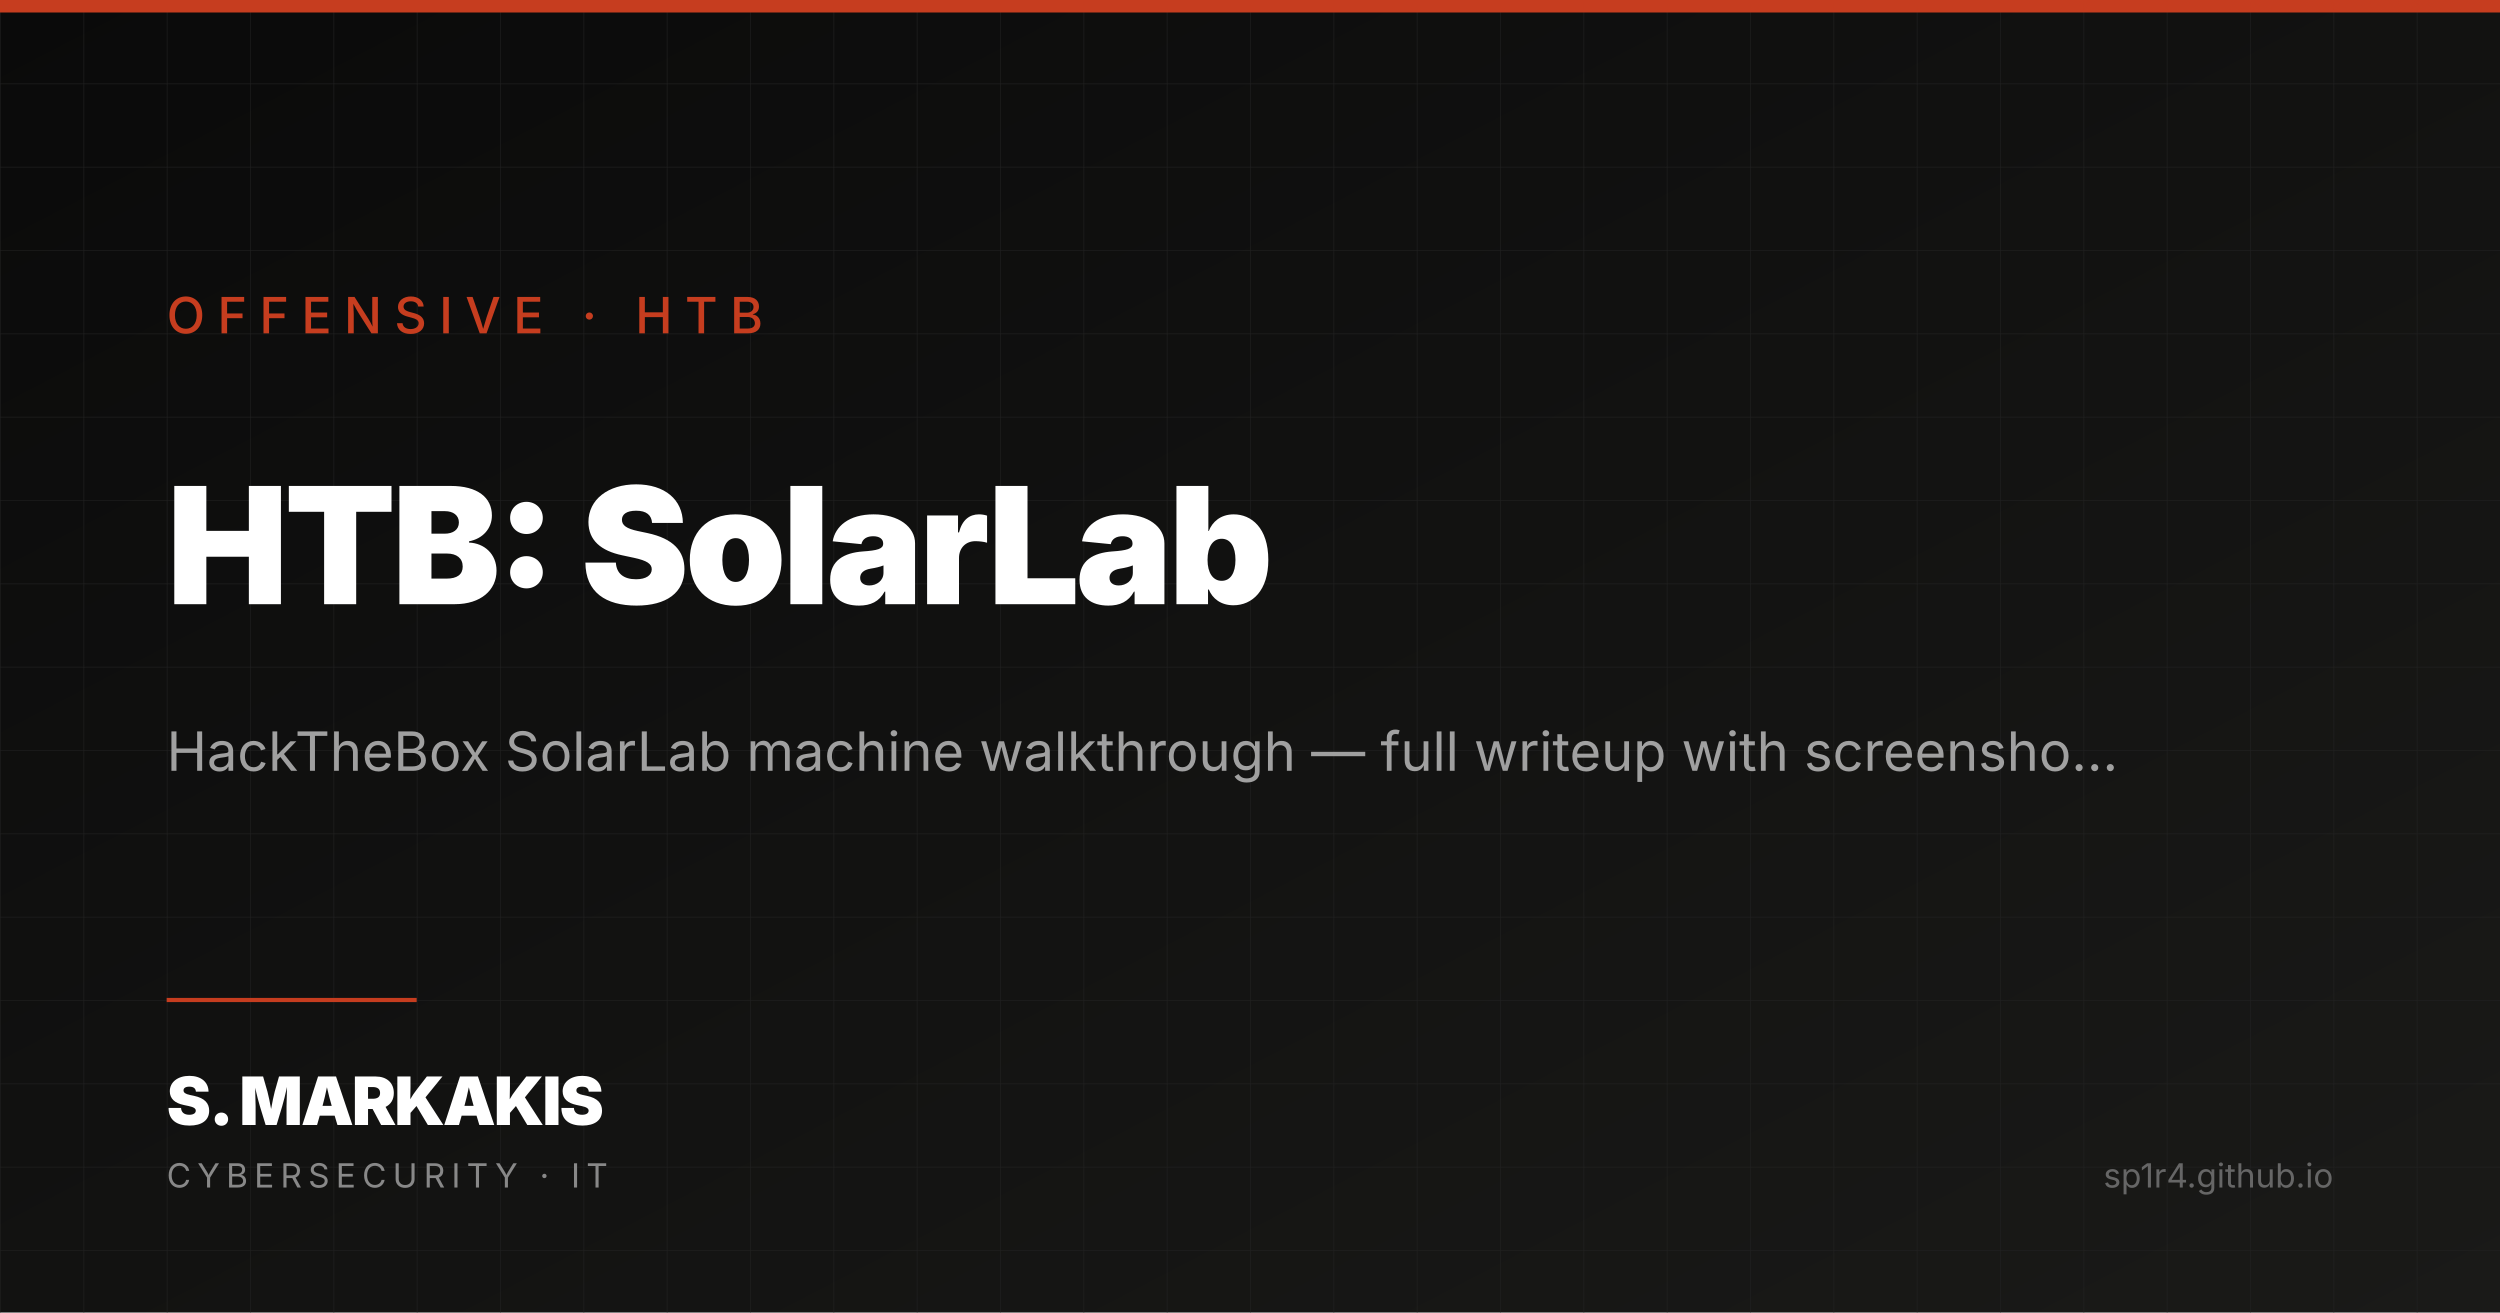
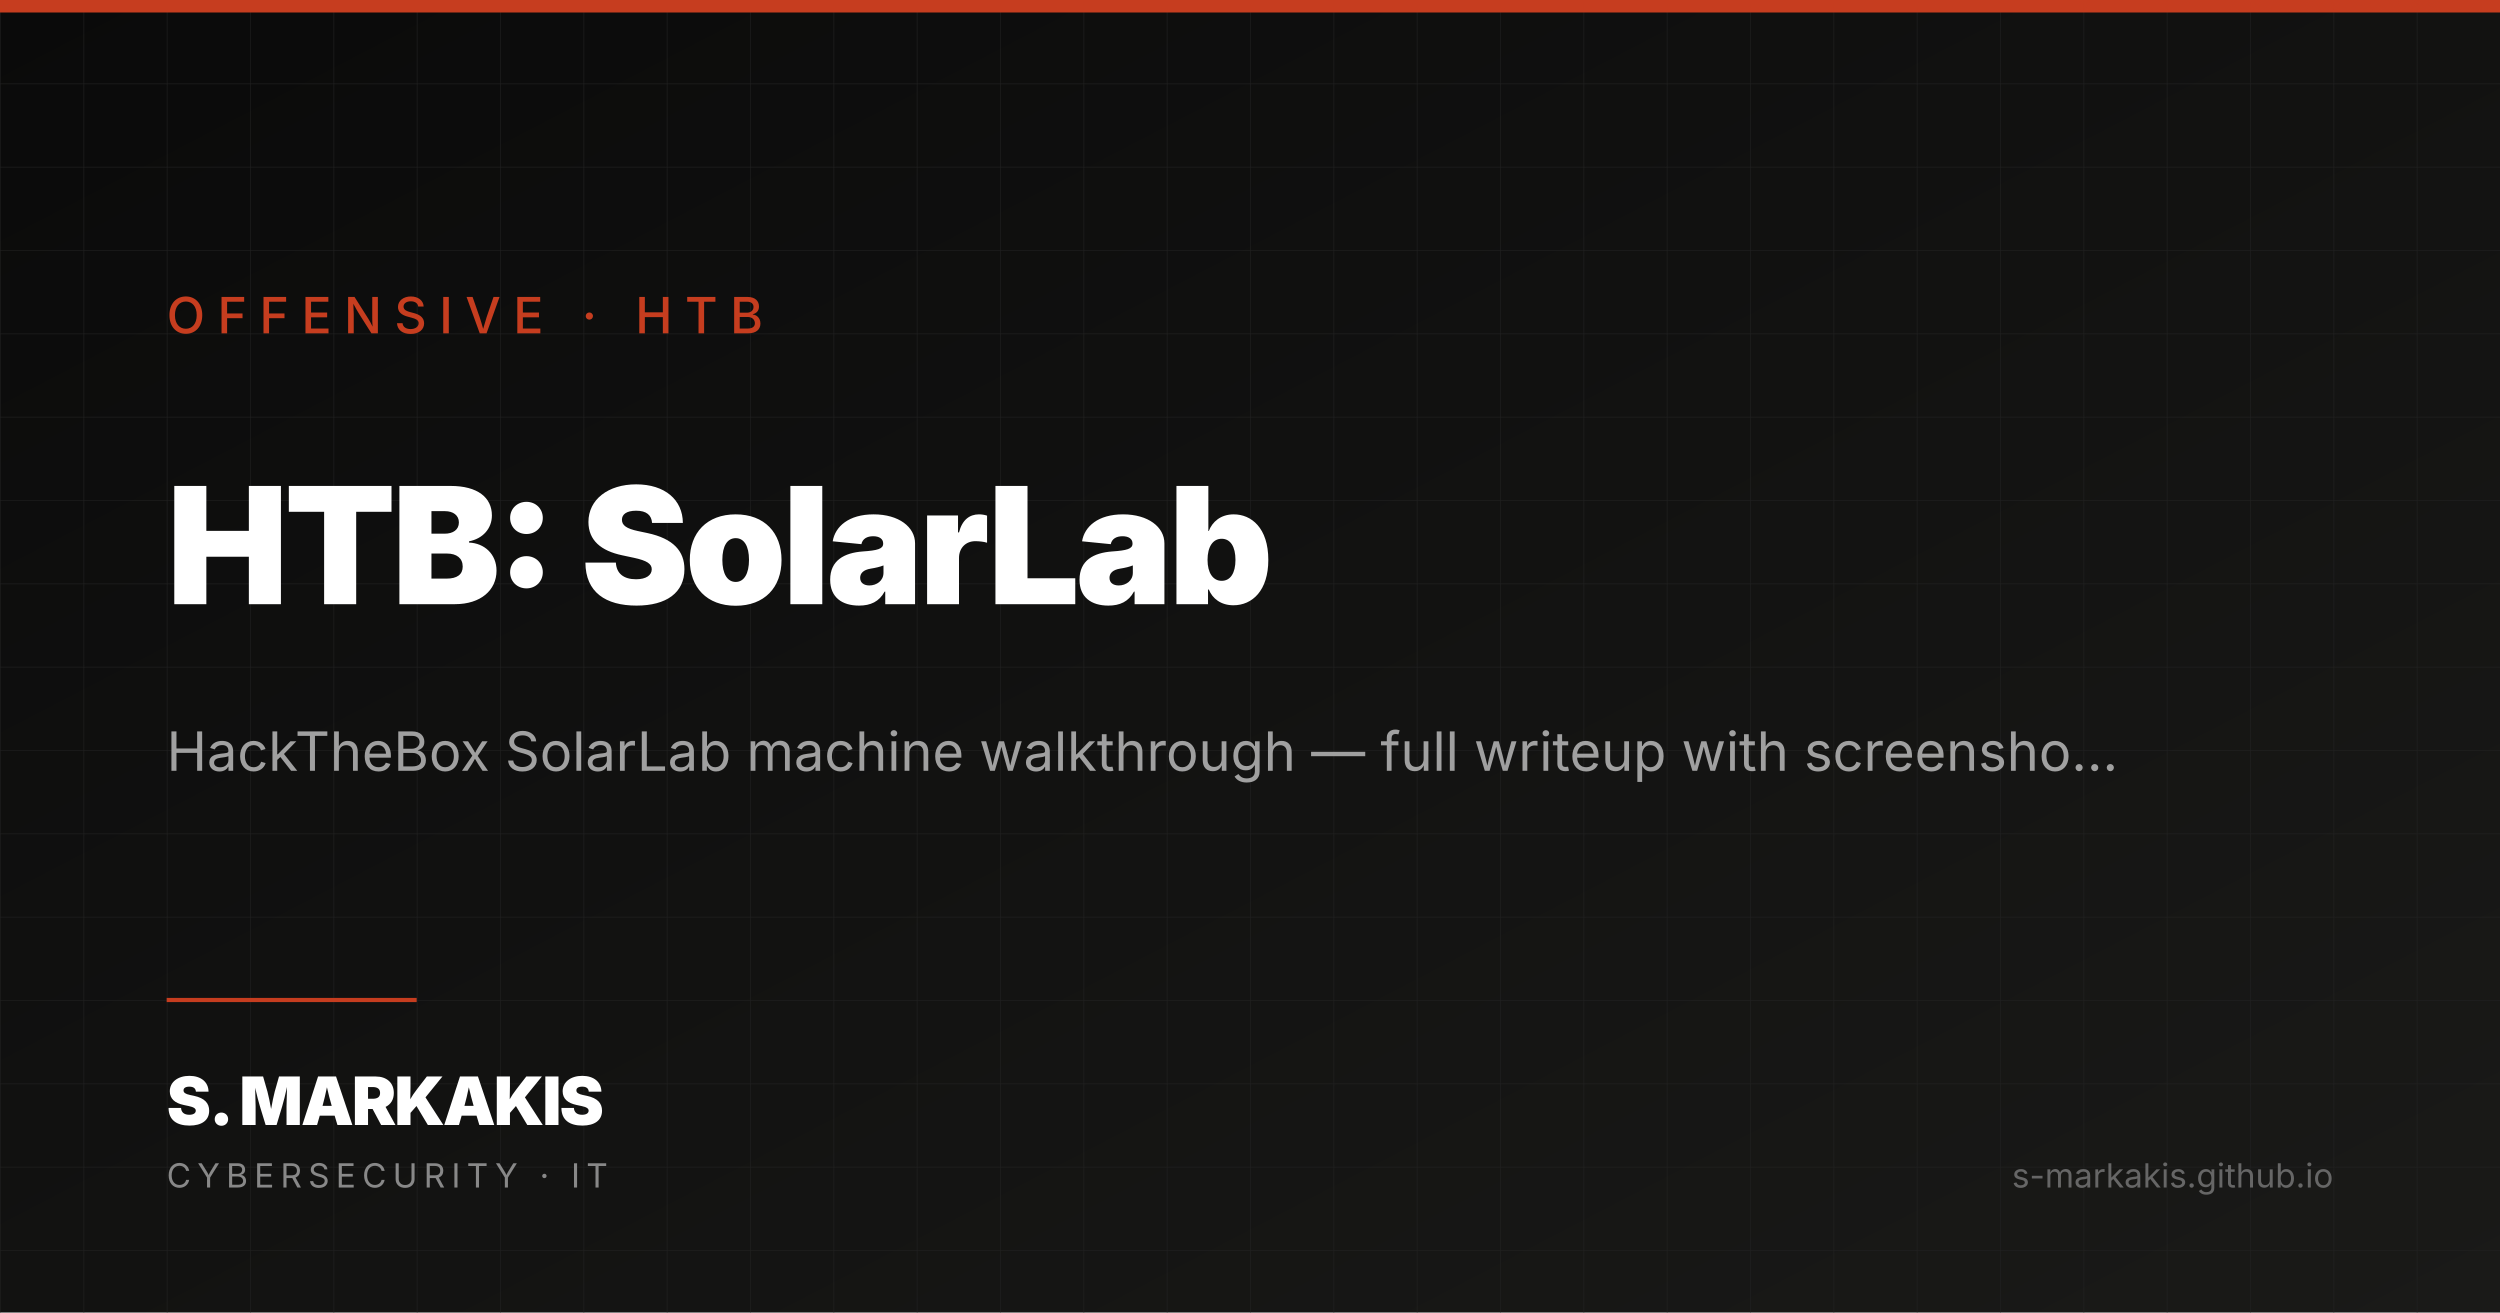
<svg xmlns="http://www.w3.org/2000/svg" viewBox="0 0 1200 630" width="1200" height="630">
  <defs>
    <linearGradient id="bg" x1="0" y1="0" x2="1" y2="1">
      <stop offset="0%" stop-color="#0a0a0a" />
      <stop offset="100%" stop-color="#1a1a18" />
    </linearGradient>
    <pattern id="grid" width="40" height="40" patternUnits="userSpaceOnUse">
      <path d="M 40 0 L 0 0 0 40" fill="none" stroke="#222" stroke-width="0.5" />
    </pattern>
  </defs>
  <rect width="1200" height="630" fill="url(#bg)" />
  <rect width="1200" height="630" fill="url(#grid)" />
  <rect x="0" y="0" width="1200" height="6" fill="#c63d1f" />
  <text x="80" y="160" font-family="Inter, Helvetica, Arial, sans-serif" font-size="24" font-weight="500" fill="#c63d1f" letter-spacing="6">OFFENSIVE · HTB</text>
  <text x="80" y="290" font-family="Inter, Helvetica, Arial, sans-serif" font-size="78" font-weight="900" fill="#ffffff" letter-spacing="-2">HTB: SolarLab</text>
  <text x="80" y="370" font-family="Inter, Helvetica, Arial, sans-serif" font-size="26" font-weight="400" fill="#a0a0a0">HackTheBox SolarLab machine walkthrough — full writeup with screensho…</text>
  <line x1="80" y1="480" x2="200" y2="480" stroke="#c63d1f" stroke-width="2" />
  <text x="80" y="540" font-family="Inter, Helvetica, Arial, sans-serif" font-size="32" font-weight="900" fill="#ffffff" letter-spacing="-1">S. MARKAKIS</text>
  <text x="80" y="570" font-family="Inter, Helvetica, Arial, sans-serif" font-size="16" font-weight="400" fill="#888" letter-spacing="3">CYBERSECURITY · IT</text>
-   <text x="1120" y="570" font-family="Inter, Helvetica, Arial, sans-serif" font-size="16" font-weight="400" fill="#666" text-anchor="end">sp1r4.github.io</text>
+   <text x="1120" y="570" font-family="Inter, Helvetica, Arial, sans-serif" font-size="16" font-weight="400" fill="#666" text-anchor="end">s-markakis.github.io</text>
</svg>
